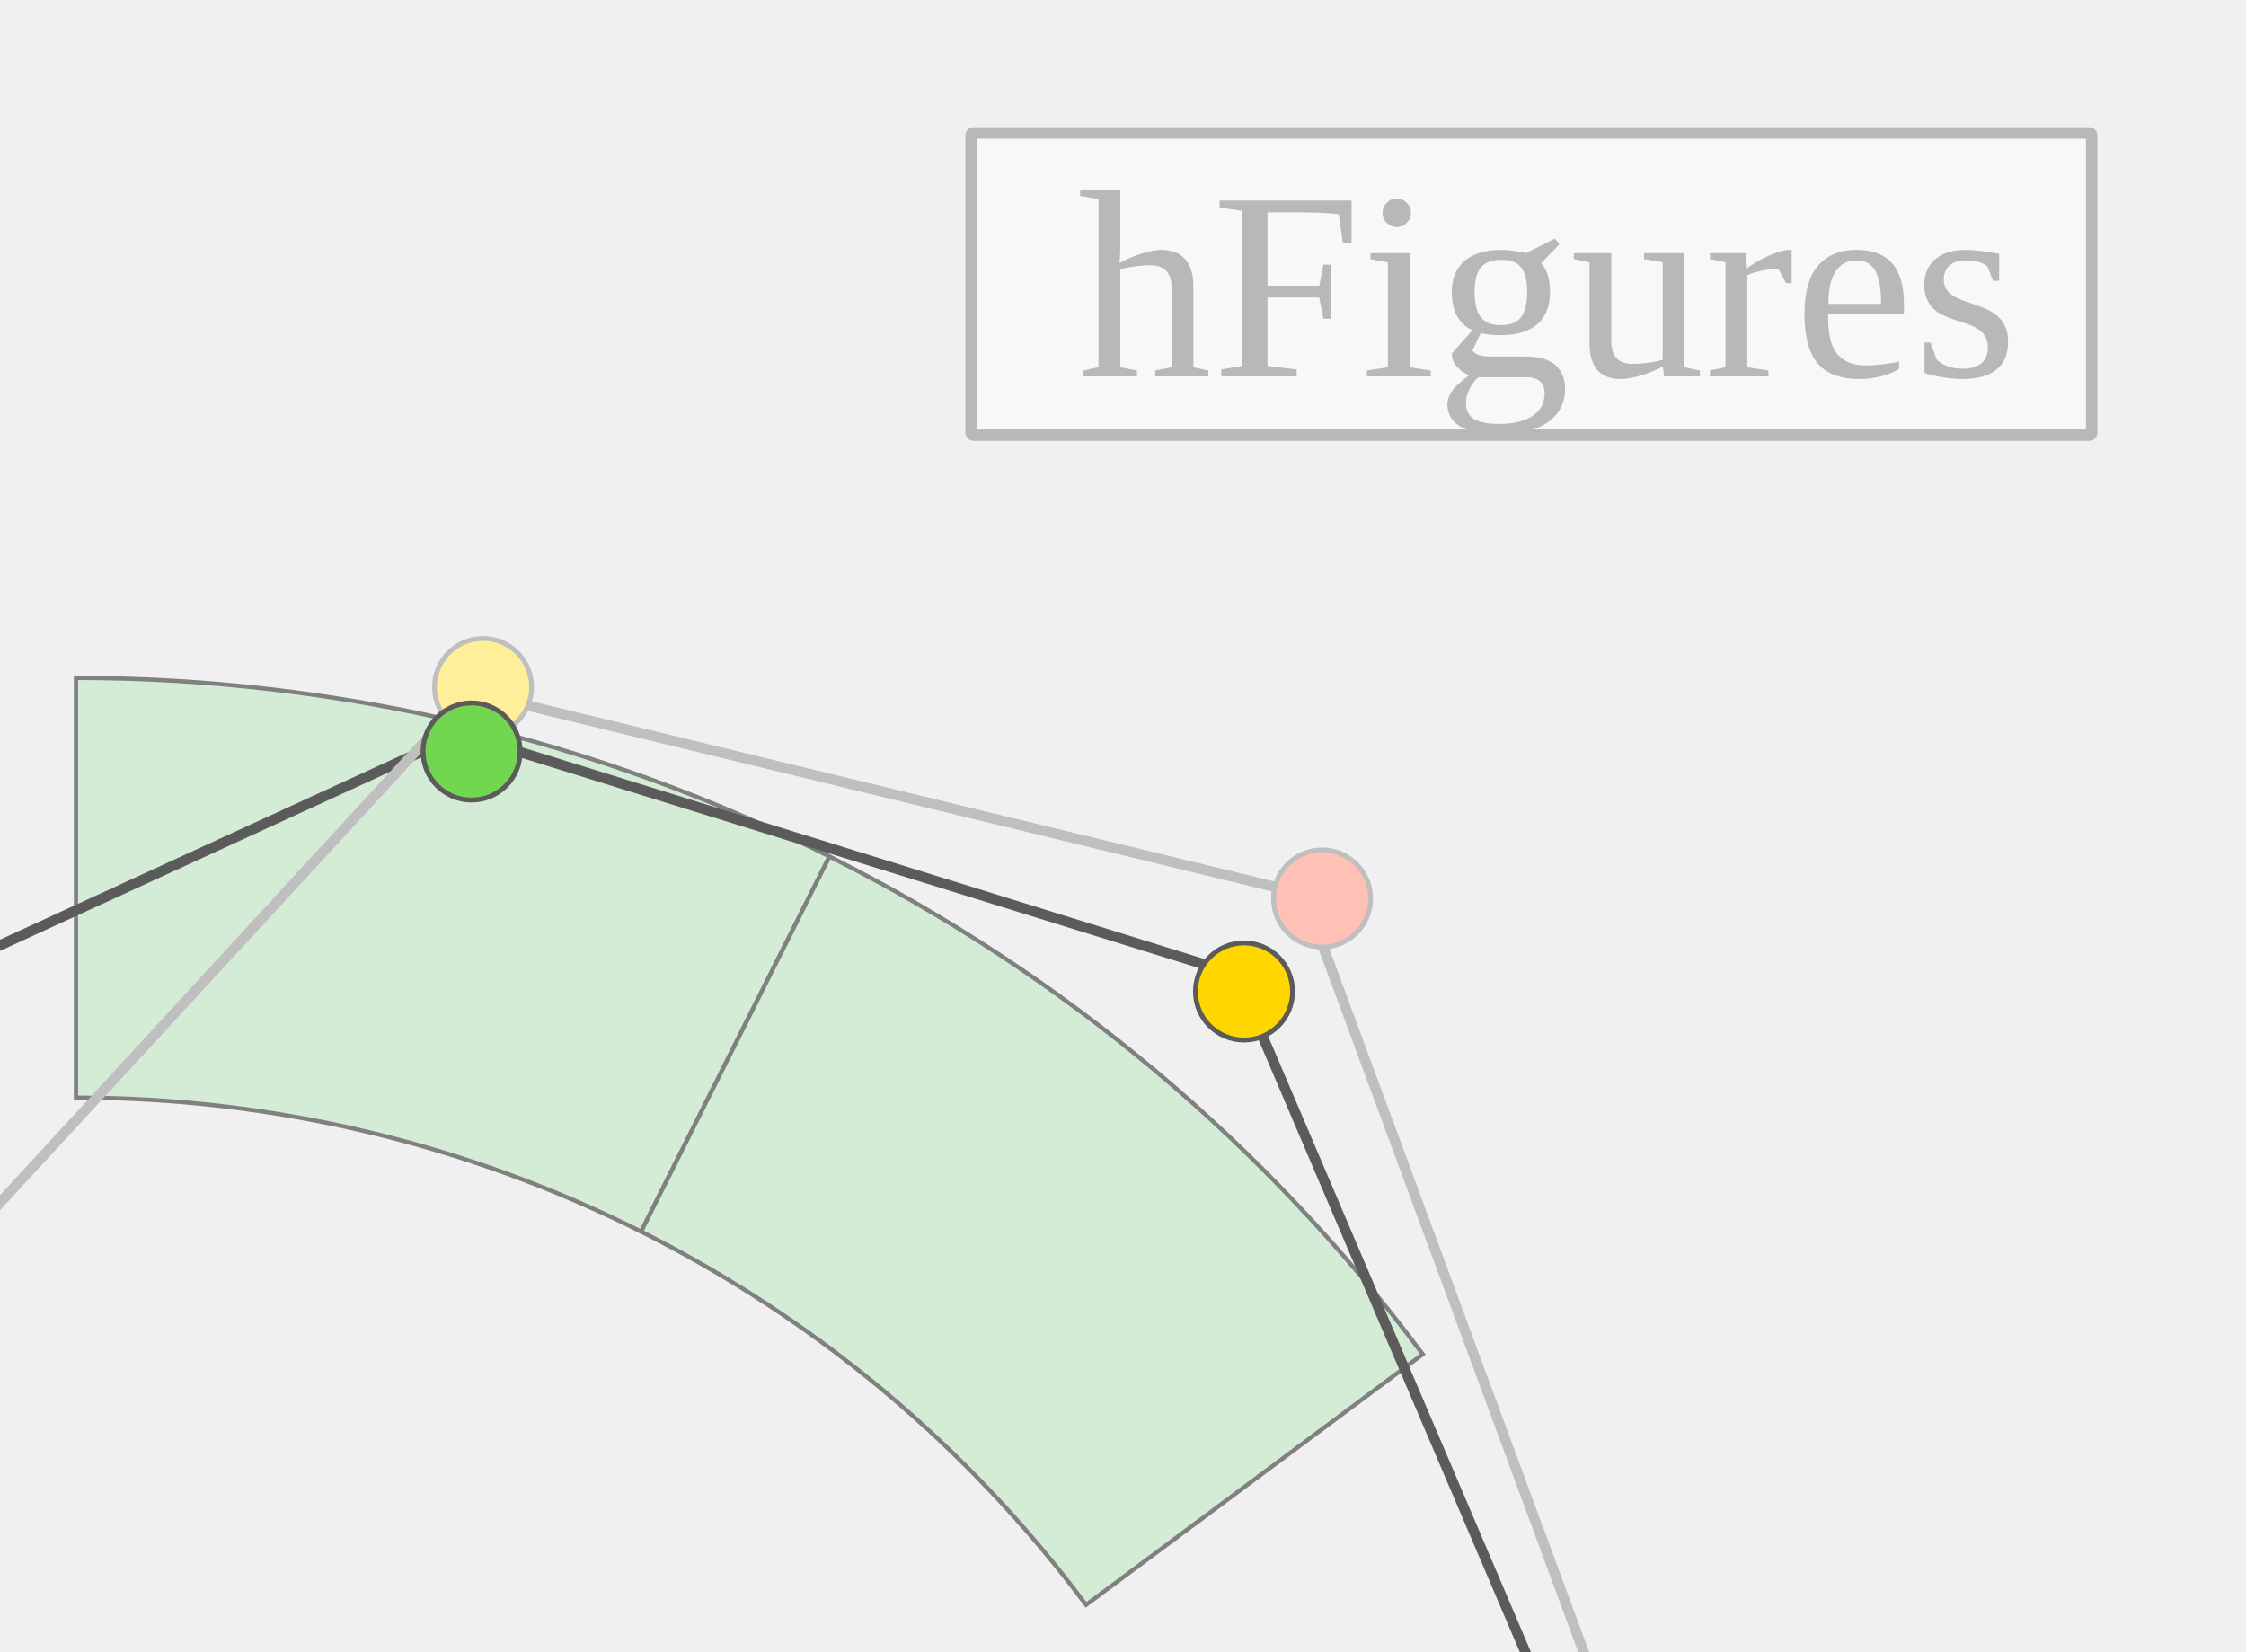
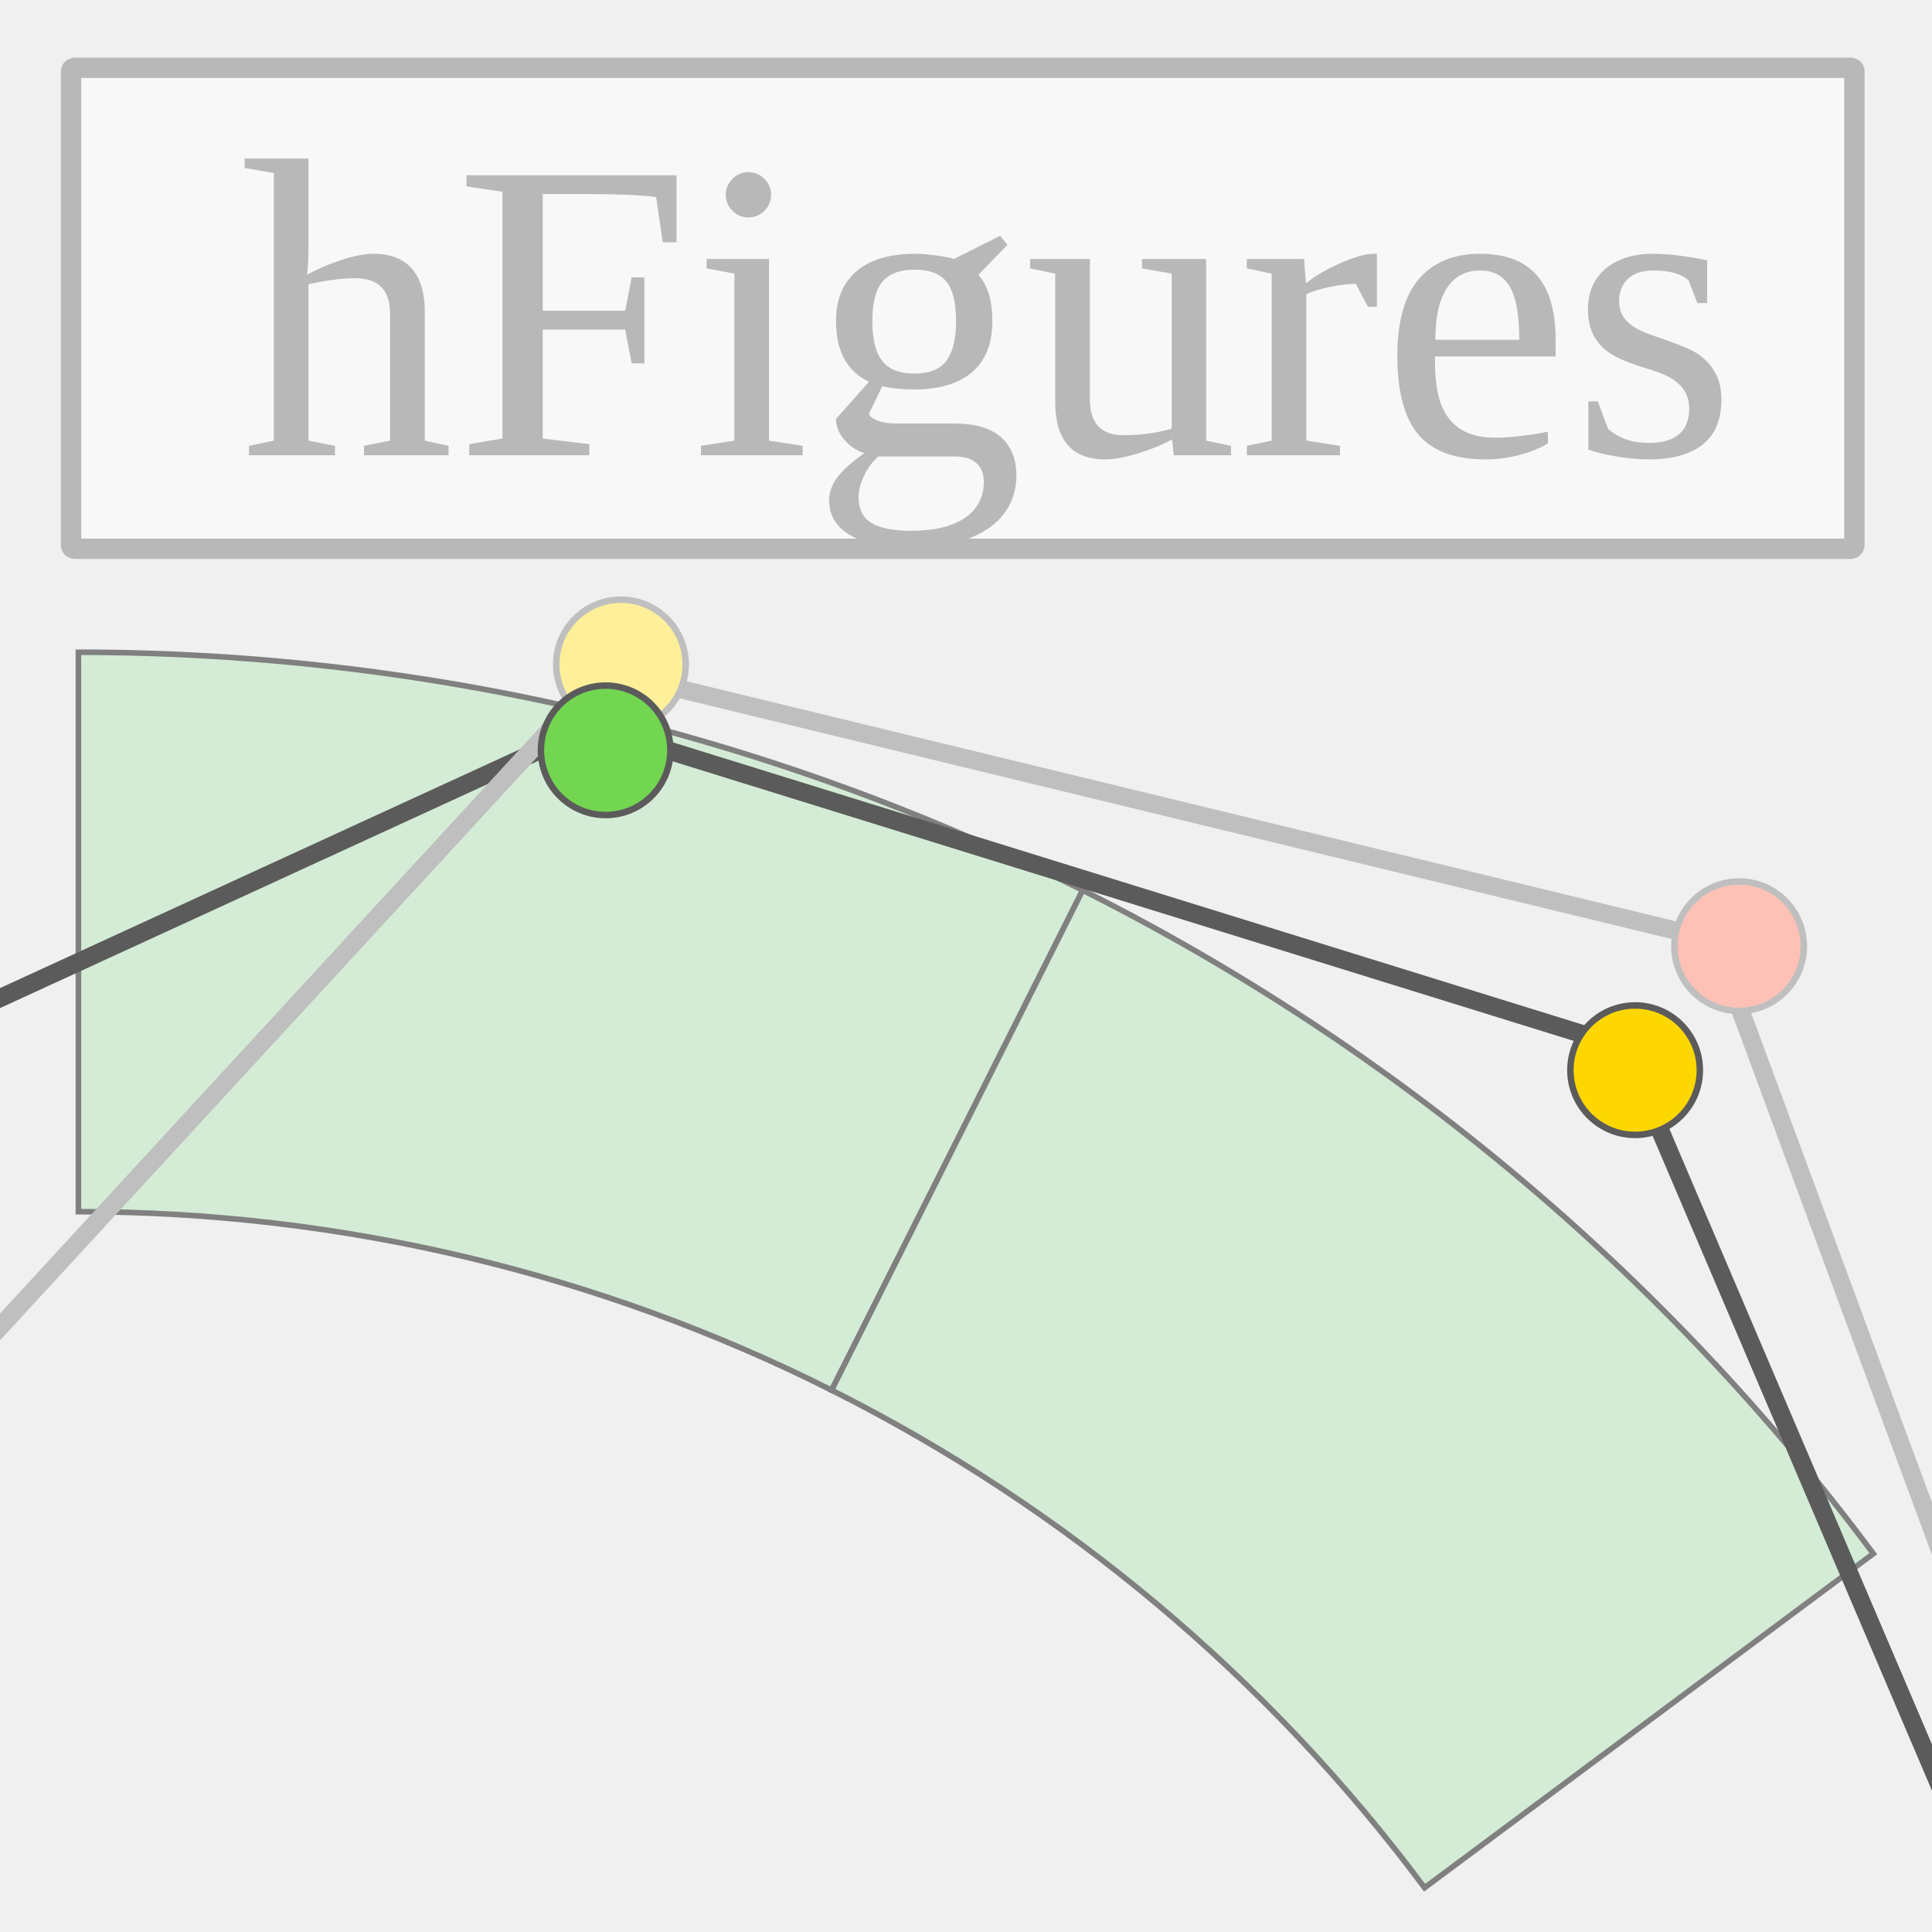
- <svg xmlns="http://www.w3.org/2000/svg" width="219.269" height="161.218" id="svg2" version="1.1">
+ <svg xmlns="http://www.w3.org/2000/svg" width="106.299" height="106.299" id="svg2" version="1.1">
  <defs id="defs252" />
-   <g class="arcs" id="g8" transform="matrix(0.4097845,0,0,0.4097845,7.417509,230.1032)">
+   <g class="arcs" id="g8" transform="matrix(0.3077921,0,0,0.3077921,4.314527,159.0033)">
    <path class="measurementArc" d="m 0,-400 a 400,400 0 0 1 179.52,42.547 l -44.88,89.363 A 300,300 0 0 0 0,-300 z" id="path10" style="fill:#d4ecd5;stroke:#808080" />
    <path class="measurementArc" d="m 179.52,-357.453 a 400,400 0 0 1 141.33,118.59 l -80.212,59.716 a 300,300 0 0 0 -105.997,-88.942 z" id="path12" style="fill:#d4ecd5;stroke:#808080" />
    <path class="measurementArc" d="m 320.849,-238.863 a 400,400 0 0 1 46.437,80.432 l -91.822,39.608 a 300,300 0 0 0 -34.828,-60.324 z" id="path14" style="fill:none;stroke:none" />
    <path class="measurementArc" d="M 367.286,-158.432 A 400,400 0 0 1 399.323,23.258 L 299.492,17.443 A 300,300 0 0 0 275.465,-118.824 z" id="path16" style="fill:#d4ecd5;stroke:#808080" />
    <path class="measurementArc" d="M 399.323,23.258 A 400,400 0 0 1 346.41,200 L 259.808,150 A 300,300 0 0 0 299.492,17.443 z" id="path18" style="fill:#d4ecd5;stroke:#808080" />
    <path class="measurementArc" d="m 346.41,200 a 400,400 0 0 1 -55.461,74.497 L 218.212,205.872 A 300,300 0 0 0 259.808,150 z" id="path20" style="fill:none;stroke:none" />
    <path class="measurementArc" d="m 290.949,274.497 a 400,400 0 0 1 -154.141,101.38 l -34.202,-93.969 a 300,300 0 0 0 115.606,-76.035 z" id="path22" style="fill:#d4ecd5;stroke:#808080" />
    <path class="measurementArc" d="m 136.808,375.877 a 400,400 0 0 1 -183.245,21.418 l 11.609,-99.324 A 300,300 0 0 0 102.606,281.908 z" id="path24" style="fill:#d4ecd5;stroke:#808080" />
    <path class="measurementArc" d="m -46.437,397.295 a 400,400 0 0 1 -90.371,-21.418 l 34.202,-93.969 a 300,300 0 0 0 67.778,16.064 z" id="path26" style="fill:none;stroke:none" />
    <path class="measurementArc" d="m -136.808,375.877 a 400,400 0 0 1 -154.141,-101.38 l 72.737,-68.624 a 300,300 0 0 0 115.606,76.035 z" id="path28" style="fill:#d4ecd5;stroke:#808080" />
    <path class="measurementArc" d="M -290.949,274.497 A 400,400 0 0 1 -383.196,114.721 l 95.799,-28.68 a 300,300 0 0 0 69.185,119.832 z" id="path30" style="fill:#d4ecd5;stroke:#808080" />
    <path class="measurementArc" d="m -383.196,114.721 a 400,400 0 0 1 -10.727,-184.181 l 98.481,17.365 a 300,300 0 0 0 8.045,138.135 z" id="path32" style="fill:#d4ecd5;stroke:#808080" />
    <path class="measurementArc" d="m -393.923,-69.459 a 400,400 0 0 1 26.637,-88.973 l 91.822,39.608 a 300,300 0 0 0 -19.977,66.729 z" id="path34" style="fill:none;stroke:none" />
    <path class="measurementArc" d="m -367.286,-158.432 a 400,400 0 0 1 110.171,-147.986 l 64.279,76.604 a 300,300 0 0 0 -82.629,110.989 z" id="path36" style="fill:#d4ecd5;stroke:#808080" />
    <path class="measurementArc" d="m -257.115,-306.418 a 400,400 0 0 1 164.869,-82.8 l 23.062,97.304 a 300,300 0 0 0 -123.652,62.1 z" id="path38" style="fill:#d4ecd5;stroke:#808080" />
    <path class="measurementArc" d="M -92.246,-389.218 A 400,400 0 0 1 0,-400 l 0,100 a 300,300 0 0 0 -69.185,8.087 z" id="path40" style="fill:none;stroke:none" />
  </g>
-   <g class="groupLabels" id="g42" transform="matrix(0.4097845,0,0,0.4097845,-10.58249,226.5702)">
+   <g class="groupLabels" id="g42" transform="matrix(0.3675449,0,0,0.3675449,-90.61538,195.2986)">
    <g class="groupLabel hasLabel" id="g60" transform="translate(184.4152,-909.8833)">
      <g class="label" transform="translate(210.1209,446.6695)" id="g62" style="opacity:0.5">
        <rect vector-effect="non-scaling-stroke" rx="0.628" ry="0.5" x="-137.352" y="-58" height="72" width="266.953" id="rect64" style="fill:#ffffff;stroke:#808080;stroke-width:1.12" />
        <text x="0" y="0" font-size="64" id="text66" style="font-size:64px;text-anchor:middle;fill:#808080">hFigures</text>
      </g>
    </g>
  </g>
-   <g class="polygons" id="g88" transform="matrix(0.4097845,0,0,0.4097845,7.417509,230.1032)">
-     <polygon points="-347.854,200.833 -371.87,21.659 -260.69,-194.077 -140.624,-280.005 91.655,-386.723 276.399,-329.399 387.768,-68.374 307.621,92.096 173.535,263.847 29.41,251.62 -233.541,355.082 " vector-effect="non-scaling-stroke" class="active" id="polygon90" style="fill:none;stroke:#5b5b5b;stroke-width:1" />
-     <polygon points="-353.627,204.167 -414.298,24.13 -220.584,-164.219 -95.744,-190.642 94.02,-396.703 292.468,-348.55 395.462,-69.731 315.604,94.486 122.98,186.982 24.766,211.891 -239.036,363.437 " vector-effect="non-scaling-stroke" class="passive" id="polygon92" style="fill:none;stroke:#bfbfbf;stroke-width:1" />
+   <g class="polygons" id="g88" transform="matrix(0.3077921,0,0,0.3077921,4.314527,159.0033)">
+     <polygon points="29.41,251.62 -233.541,355.082 -347.854,200.833 -371.87,21.659 -260.69,-194.077 -140.624,-280.005 91.655,-386.723 276.399,-329.399 387.768,-68.374 307.621,92.096 173.535,263.847 " vector-effect="non-scaling-stroke" class="active" id="polygon90" style="fill:none;stroke:#5b5b5b;stroke-width:1" />
+     <polygon points="24.766,211.891 -239.036,363.437 -353.627,204.167 -414.298,24.13 -220.584,-164.219 -95.744,-190.642 94.02,-396.703 292.468,-348.55 395.462,-69.731 315.604,94.486 122.98,186.982 " vector-effect="non-scaling-stroke" class="passive" id="polygon92" style="fill:none;stroke:#bfbfbf;stroke-width:1" />
  </g>
-   <circle r="10" cx="94.02" cy="-396.703" class="passive" id="circle106" d="m 104.02,-396.703 c 0,5.523 -4.477,10 -10,10 -5.523,0 -10,-4.477 -10,-10 0,-5.523 4.477,-10 10,-10 5.523,0 10,4.477 10,10 z" style="fill:#ffef99;stroke:#bfbfbf;stroke-width:1" transform="matrix(0.4741088,0,0,0.4741088,2.584469,255.1605)" />
-   <circle r="10" cx="91.655" cy="-386.723" class="active" id="circle108" d="m 101.655,-386.723 c 0,5.523 -4.477,10 -10,10 -5.523,0 -10,-4.477 -10,-10 0,-5.523 4.477,-10 10,-10 5.523,0 10,4.477 10,10 z" style="fill:#73d651;stroke:#5b5b5b;stroke-width:1" transform="matrix(0.4741088,0,0,0.4741088,2.584469,256.7219)" />
-   <circle r="10" cx="292.468" cy="-348.55" class="passive" id="circle120" d="m 302.468,-348.55 c 0,5.523 -4.477,10 -10,10 -5.523,0 -10,-4.477 -10,-10 0,-5.523 4.477,-10 10,-10 5.523,0 10,4.477 10,10 z" style="fill:#ffc1b5;stroke:#bfbfbf;stroke-width:1" transform="matrix(0.4741088,0,0,0.4741088,-9.594247,252.9746)" />
-   <circle r="10" cx="276.399" cy="-329.399" class="active" id="circle122" d="m 286.399,-329.399 c 0,5.523 -4.477,10 -10,10 -5.523,0 -10,-4.477 -10,-10 0,-5.523 4.477,-10 10,-10 5.523,0 10,4.477 10,10 z" style="fill:#ffd700;stroke:#5b5b5b;stroke-width:1" transform="matrix(0.4741088,0,0,0.4741088,-9.594247,252.9746)" />
-   <circle r="10" cx="395.462" cy="-69.731" class="passive" id="circle134" d="m 405.462,-69.731 c 0,5.523 -4.477,10 -10,10 -5.523,0 -10,-4.477 -10,-10 0,-5.523 4.477,-10 10,-10 5.523,0 10,4.477 10,10 z" style="fill:#9de285;stroke:#bfbfbf;stroke-width:1" transform="matrix(0.4097845,0,0,0.4097845,7.417509,230.1032)" />
-   <circle r="10" cx="387.768" cy="-68.374" class="active" id="circle136" d="m 397.768,-68.374 c 0,5.523 -4.477,10 -10,10 -5.523,0 -10,-4.477 -10,-10 0,-5.523 4.477,-10 10,-10 5.523,0 10,4.477 10,10 z" style="fill:#73d651;stroke:#5b5b5b;stroke-width:1" transform="matrix(0.4097845,0,0,0.4097845,7.417509,230.1032)" />
-   <circle r="10" cx="315.604" cy="94.486" class="passive" id="circle148" d="m 325.604,94.486 c 0,5.523 -4.477,10 -10,10 -5.523,0 -10,-4.477 -10,-10 0,-5.523 4.477,-10 10,-10 5.523,0 10,4.477 10,10 z" style="fill:#9de285;stroke:#bfbfbf;stroke-width:1" transform="matrix(0.4097845,0,0,0.4097845,7.417509,230.1032)" />
-   <circle r="10" cx="307.621" cy="92.096" class="active" id="circle150" d="m 317.621,92.096 c 0,5.523 -4.477,10 -10,10 -5.523,0 -10,-4.477 -10,-10 0,-5.523 4.477,-10 10,-10 5.523,0 10,4.477 10,10 z" style="fill:#73d651;stroke:#5b5b5b;stroke-width:1" transform="matrix(0.4097845,0,0,0.4097845,7.417509,230.1032)" />
-   <circle r="10" cx="122.98" cy="186.982" class="passive" id="circle162" d="m 132.98,186.982 c 0,5.523 -4.477,10 -10,10 -5.523,0 -10,-4.477 -10,-10 0,-5.523 4.477,-10 10,-10 5.523,0 10,4.477 10,10 z" style="fill:#ffef99;stroke:#bfbfbf;stroke-width:1" transform="matrix(0.4097845,0,0,0.4097845,7.417509,230.1032)" />
-   <circle r="10" cx="173.535" cy="263.847" class="active" id="circle164" d="m 183.535,263.847 c 0,5.523 -4.477,10 -10,10 -5.523,0 -10,-4.477 -10,-10 0,-5.523 4.477,-10 10,-10 5.523,0 10,4.477 10,10 z" style="fill:#73d651;stroke:#5b5b5b;stroke-width:1" transform="matrix(0.4097845,0,0,0.4097845,7.417509,230.1032)" />
-   <circle r="10" cx="24.766" cy="211.891" class="passive" id="circle176" d="m 34.766,211.891 c 0,5.523 -4.477,10 -10,10 -5.523,0 -10,-4.477 -10,-10 0,-5.523 4.477,-10 10,-10 5.523,0 10,4.477 10,10 z" style="fill:#ffc1b5;stroke:#bfbfbf;stroke-width:1" transform="matrix(0.4097845,0,0,0.4097845,7.417509,230.1032)" />
-   <circle r="10" cx="29.41" cy="251.62" class="active" id="circle178" d="m 39.41,251.62 c 0,5.523 -4.477,10 -10,10 -5.523,0 -10,-4.477 -10,-10 0,-5.523 4.477,-10 10,-10 5.523,0 10,4.477 10,10 z" style="fill:#73d651;stroke:#5b5b5b;stroke-width:1" transform="matrix(0.4097845,0,0,0.4097845,7.417509,230.1032)" />
-   <circle r="10" cx="-239.036" cy="363.437" class="passive" id="circle190" d="m -229.036,363.437 c 0,5.523 -4.477,10 -10,10 -5.523,0 -10,-4.477 -10,-10 0,-5.523 4.477,-10 10,-10 5.523,0 10,4.477 10,10 z" style="fill:#9de285;stroke:#bfbfbf;stroke-width:1" transform="matrix(0.4097845,0,0,0.4097845,7.417509,230.1032)" />
-   <circle r="10" cx="-233.541" cy="355.082" class="active" id="circle192" d="m -223.541,355.082 c 0,5.523 -4.477,10 -10,10 -5.523,0 -10,-4.477 -10,-10 0,-5.523 4.477,-10 10,-10 5.523,0 10,4.477 10,10 z" style="fill:#73d651;stroke:#5b5b5b;stroke-width:1" transform="matrix(0.4097845,0,0,0.4097845,7.417509,230.1032)" />
-   <circle r="10" cx="-353.627" cy="204.167" class="passive" id="circle204" d="m -343.627,204.167 c 0,5.523 -4.477,10 -10,10 -5.523,0 -10,-4.477 -10,-10 0,-5.523 4.477,-10 10,-10 5.523,0 10,4.477 10,10 z" style="fill:#ffef99;stroke:#bfbfbf;stroke-width:1" transform="matrix(0.4097845,0,0,0.4097845,7.417509,230.1032)" />
-   <circle r="10" cx="-347.854" cy="200.833" class="active" id="circle206" d="m -337.854,200.833 c 0,5.523 -4.477,10 -10,10 -5.523,0 -10,-4.477 -10,-10 0,-5.523 4.477,-10 10,-10 5.523,0 10,4.477 10,10 z" style="fill:#ffd700;stroke:#5b5b5b;stroke-width:1" transform="matrix(0.4097845,0,0,0.4097845,7.417509,230.1032)" />
-   <circle r="10" cx="-414.298" cy="24.13" class="passive" id="circle218" d="m -404.298,24.13 c 0,5.523 -4.477,10 -10,10 -5.523,0 -10,-4.477 -10,-10 0,-5.523 4.477,-10 10,-10 5.523,0 10,4.477 10,10 z" style="fill:#ffc1b5;stroke:#bfbfbf;stroke-width:1" transform="matrix(0.4097845,0,0,0.4097845,7.417509,230.1032)" />
-   <circle r="10" cx="-371.87" cy="21.659" class="active" id="circle220" d="m -361.87,21.659 c 0,5.523 -4.477,10 -10,10 -5.523,0 -10,-4.477 -10,-10 0,-5.523 4.477,-10 10,-10 5.523,0 10,4.477 10,10 z" style="fill:#73d651;stroke:#5b5b5b;stroke-width:1" transform="matrix(0.4097845,0,0,0.4097845,7.417509,230.1032)" />
-   <circle r="10" cx="-220.584" cy="-164.219" class="passive" id="circle232" d="m -210.584,-164.219 c 0,5.523 -4.477,10 -10,10 -5.523,0 -10,-4.477 -10,-10 0,-5.523 4.477,-10 10,-10 5.523,0 10,4.477 10,10 z" style="fill:#9de285;stroke:#bfbfbf;stroke-width:1" transform="matrix(0.4097845,0,0,0.4097845,7.417509,230.1032)" />
-   <circle r="10" cx="-260.69" cy="-194.077" class="active" id="circle234" d="m -250.69,-194.077 c 0,5.523 -4.477,10 -10,10 -5.523,0 -10,-4.477 -10,-10 0,-5.523 4.477,-10 10,-10 5.523,0 10,4.477 10,10 z" style="fill:#73d651;stroke:#5b5b5b;stroke-width:1" transform="matrix(0.4097845,0,0,0.4097845,7.417509,230.1032)" />
-   <circle r="10" cx="-95.744" cy="-190.642" class="passive" id="circle246" d="m -85.744,-190.642 c 0,5.523 -4.477,10 -10,10 -5.523,0 -10,-4.477 -10,-10 0,-5.523 4.477,-10 10,-10 5.523,0 10,4.477 10,10 z" style="fill:#ffef99;stroke:#bfbfbf;stroke-width:1" transform="matrix(0.4097845,0,0,0.4097845,7.417509,230.1032)" />
-   <circle r="10" cx="-140.624" cy="-280.005" class="active" id="circle248" d="m -130.624,-280.005 c 0,5.523 -4.477,10 -10,10 -5.523,0 -10,-4.477 -10,-10 0,-5.523 4.477,-10 10,-10 5.523,0 10,4.477 10,10 z" style="fill:#73d651;stroke:#5b5b5b;stroke-width:1" transform="matrix(0.4097845,0,0,0.4097845,7.417509,230.1032)" />
+   <circle r="10" cx="94.02" cy="-396.703" class="passive" id="circle106" d="m 104.02,-396.703 c 0,5.523 -4.477,10 -10,10 -5.523,0 -10,-4.477 -10,-10 0,-5.523 4.477,-10 10,-10 5.523,0 10,4.477 10,10 z" style="fill:#ffef99;stroke:#bfbfbf;stroke-width:1" transform="matrix(0.3561066,0,0,0.3561066,0.6843967,177.824)" />
+   <circle r="10" cx="91.655" cy="-386.723" class="active" id="circle108" d="m 101.655,-386.723 c 0,5.523 -4.477,10 -10,10 -5.523,0 -10,-4.477 -10,-10 0,-5.523 4.477,-10 10,-10 5.523,0 10,4.477 10,10 z" style="fill:#73d651;stroke:#5b5b5b;stroke-width:1" transform="matrix(0.3561066,0,0,0.3561066,0.6843967,178.9967)" />
+   <circle r="10" cx="292.468" cy="-348.55" class="passive" id="circle120" d="m 302.468,-348.55 c 0,5.523 -4.477,10 -10,10 -5.523,0 -10,-4.477 -10,-10 0,-5.523 4.477,-10 10,-10 5.523,0 10,4.477 10,10 z" style="fill:#ffc1b5;stroke:#bfbfbf;stroke-width:1" transform="matrix(0.3561066,0,0,0.3561066,-8.463127,176.1821)" />
+   <circle r="10" cx="276.399" cy="-329.399" class="active" id="circle122" d="m 286.399,-329.399 c 0,5.523 -4.477,10 -10,10 -5.523,0 -10,-4.477 -10,-10 0,-5.523 4.477,-10 10,-10 5.523,0 10,4.477 10,10 z" style="fill:#ffd700;stroke:#5b5b5b;stroke-width:1" transform="matrix(0.3561066,0,0,0.3561066,-8.463127,176.1821)" />
+   <circle r="10" cx="395.462" cy="-69.731" class="passive" id="circle134" d="m 405.462,-69.731 c 0,5.523 -4.477,10 -10,10 -5.523,0 -10,-4.477 -10,-10 0,-5.523 4.477,-10 10,-10 5.523,0 10,4.477 10,10 z" style="fill:#9de285;stroke:#bfbfbf;stroke-width:1" transform="matrix(0.3077921,0,0,0.3077921,4.314527,159.0033)" />
+   <circle r="10" cx="387.768" cy="-68.374" class="active" id="circle136" d="m 397.768,-68.374 c 0,5.523 -4.477,10 -10,10 -5.523,0 -10,-4.477 -10,-10 0,-5.523 4.477,-10 10,-10 5.523,0 10,4.477 10,10 z" style="fill:#73d651;stroke:#5b5b5b;stroke-width:1" transform="matrix(0.3077921,0,0,0.3077921,4.314527,159.0033)" />
+   <circle r="10" cx="315.604" cy="94.486" class="passive" id="circle148" d="m 325.604,94.486 c 0,5.523 -4.477,10 -10,10 -5.523,0 -10,-4.477 -10,-10 0,-5.523 4.477,-10 10,-10 5.523,0 10,4.477 10,10 z" style="fill:#9de285;stroke:#bfbfbf;stroke-width:1" transform="matrix(0.3077921,0,0,0.3077921,4.314527,159.0033)" />
+   <circle r="10" cx="307.621" cy="92.096" class="active" id="circle150" d="m 317.621,92.096 c 0,5.523 -4.477,10 -10,10 -5.523,0 -10,-4.477 -10,-10 0,-5.523 4.477,-10 10,-10 5.523,0 10,4.477 10,10 z" style="fill:#73d651;stroke:#5b5b5b;stroke-width:1" transform="matrix(0.3077921,0,0,0.3077921,4.314527,159.0033)" />
+   <circle r="10" cx="122.98" cy="186.982" class="passive" id="circle162" d="m 132.98,186.982 c 0,5.523 -4.477,10 -10,10 -5.523,0 -10,-4.477 -10,-10 0,-5.523 4.477,-10 10,-10 5.523,0 10,4.477 10,10 z" style="fill:#ffef99;stroke:#bfbfbf;stroke-width:1" transform="matrix(0.3077921,0,0,0.3077921,4.314527,159.0033)" />
+   <circle r="10" cx="173.535" cy="263.847" class="active" id="circle164" d="m 183.535,263.847 c 0,5.523 -4.477,10 -10,10 -5.523,0 -10,-4.477 -10,-10 0,-5.523 4.477,-10 10,-10 5.523,0 10,4.477 10,10 z" style="fill:#73d651;stroke:#5b5b5b;stroke-width:1" transform="matrix(0.3077921,0,0,0.3077921,4.314527,159.0033)" />
+   <circle r="10" cx="24.766" cy="211.891" class="passive" id="circle176" d="m 34.766,211.891 c 0,5.523 -4.477,10 -10,10 -5.523,0 -10,-4.477 -10,-10 0,-5.523 4.477,-10 10,-10 5.523,0 10,4.477 10,10 z" style="fill:#ffc1b5;stroke:#bfbfbf;stroke-width:1" transform="matrix(0.3077921,0,0,0.3077921,4.314527,159.0033)" />
+   <circle r="10" cx="29.41" cy="251.62" class="active" id="circle178" d="m 39.41,251.62 c 0,5.523 -4.477,10 -10,10 -5.523,0 -10,-4.477 -10,-10 0,-5.523 4.477,-10 10,-10 5.523,0 10,4.477 10,10 z" style="fill:#73d651;stroke:#5b5b5b;stroke-width:1" transform="matrix(0.3077921,0,0,0.3077921,4.314527,159.0033)" />
+   <circle r="10" cx="-239.036" cy="363.437" class="passive" id="circle190" d="m -229.036,363.437 c 0,5.523 -4.477,10 -10,10 -5.523,0 -10,-4.477 -10,-10 0,-5.523 4.477,-10 10,-10 5.523,0 10,4.477 10,10 z" style="fill:#9de285;stroke:#bfbfbf;stroke-width:1" transform="matrix(0.3077921,0,0,0.3077921,4.314527,159.0033)" />
+   <circle r="10" cx="-233.541" cy="355.082" class="active" id="circle192" d="m -223.541,355.082 c 0,5.523 -4.477,10 -10,10 -5.523,0 -10,-4.477 -10,-10 0,-5.523 4.477,-10 10,-10 5.523,0 10,4.477 10,10 z" style="fill:#73d651;stroke:#5b5b5b;stroke-width:1" transform="matrix(0.3077921,0,0,0.3077921,4.314527,159.0033)" />
+   <circle r="10" cx="-353.627" cy="204.167" class="passive" id="circle204" d="m -343.627,204.167 c 0,5.523 -4.477,10 -10,10 -5.523,0 -10,-4.477 -10,-10 0,-5.523 4.477,-10 10,-10 5.523,0 10,4.477 10,10 z" style="fill:#ffef99;stroke:#bfbfbf;stroke-width:1" transform="matrix(0.3077921,0,0,0.3077921,4.314527,159.0033)" />
+   <circle r="10" cx="-347.854" cy="200.833" class="active" id="circle206" d="m -337.854,200.833 c 0,5.523 -4.477,10 -10,10 -5.523,0 -10,-4.477 -10,-10 0,-5.523 4.477,-10 10,-10 5.523,0 10,4.477 10,10 z" style="fill:#ffd700;stroke:#5b5b5b;stroke-width:1" transform="matrix(0.3077921,0,0,0.3077921,4.314527,159.0033)" />
+   <circle r="10" cx="-414.298" cy="24.13" class="passive" id="circle218" d="m -404.298,24.13 c 0,5.523 -4.477,10 -10,10 -5.523,0 -10,-4.477 -10,-10 0,-5.523 4.477,-10 10,-10 5.523,0 10,4.477 10,10 z" style="fill:#ffc1b5;stroke:#bfbfbf;stroke-width:1" transform="matrix(0.3077921,0,0,0.3077921,4.314527,159.0033)" />
+   <circle r="10" cx="-371.87" cy="21.659" class="active" id="circle220" d="m -361.87,21.659 c 0,5.523 -4.477,10 -10,10 -5.523,0 -10,-4.477 -10,-10 0,-5.523 4.477,-10 10,-10 5.523,0 10,4.477 10,10 z" style="fill:#73d651;stroke:#5b5b5b;stroke-width:1" transform="matrix(0.3077921,0,0,0.3077921,4.314527,159.0033)" />
+   <circle r="10" cx="-220.584" cy="-164.219" class="passive" id="circle232" d="m -210.584,-164.219 c 0,5.523 -4.477,10 -10,10 -5.523,0 -10,-4.477 -10,-10 0,-5.523 4.477,-10 10,-10 5.523,0 10,4.477 10,10 z" style="fill:#9de285;stroke:#bfbfbf;stroke-width:1" transform="matrix(0.3077921,0,0,0.3077921,4.314527,159.0033)" />
+   <circle r="10" cx="-260.69" cy="-194.077" class="active" id="circle234" d="m -250.69,-194.077 c 0,5.523 -4.477,10 -10,10 -5.523,0 -10,-4.477 -10,-10 0,-5.523 4.477,-10 10,-10 5.523,0 10,4.477 10,10 z" style="fill:#73d651;stroke:#5b5b5b;stroke-width:1" transform="matrix(0.3077921,0,0,0.3077921,4.314527,159.0033)" />
+   <circle r="10" cx="-95.744" cy="-190.642" class="passive" id="circle246" d="m -85.744,-190.642 c 0,5.523 -4.477,10 -10,10 -5.523,0 -10,-4.477 -10,-10 0,-5.523 4.477,-10 10,-10 5.523,0 10,4.477 10,10 z" style="fill:#ffef99;stroke:#bfbfbf;stroke-width:1" transform="matrix(0.3077921,0,0,0.3077921,4.314527,159.0033)" />
+   <circle r="10" cx="-140.624" cy="-280.005" class="active" id="circle248" d="m -130.624,-280.005 c 0,5.523 -4.477,10 -10,10 -5.523,0 -10,-4.477 -10,-10 0,-5.523 4.477,-10 10,-10 5.523,0 10,4.477 10,10 z" style="fill:#73d651;stroke:#5b5b5b;stroke-width:1" transform="matrix(0.3077921,0,0,0.3077921,4.314527,159.0033)" />
</svg>
